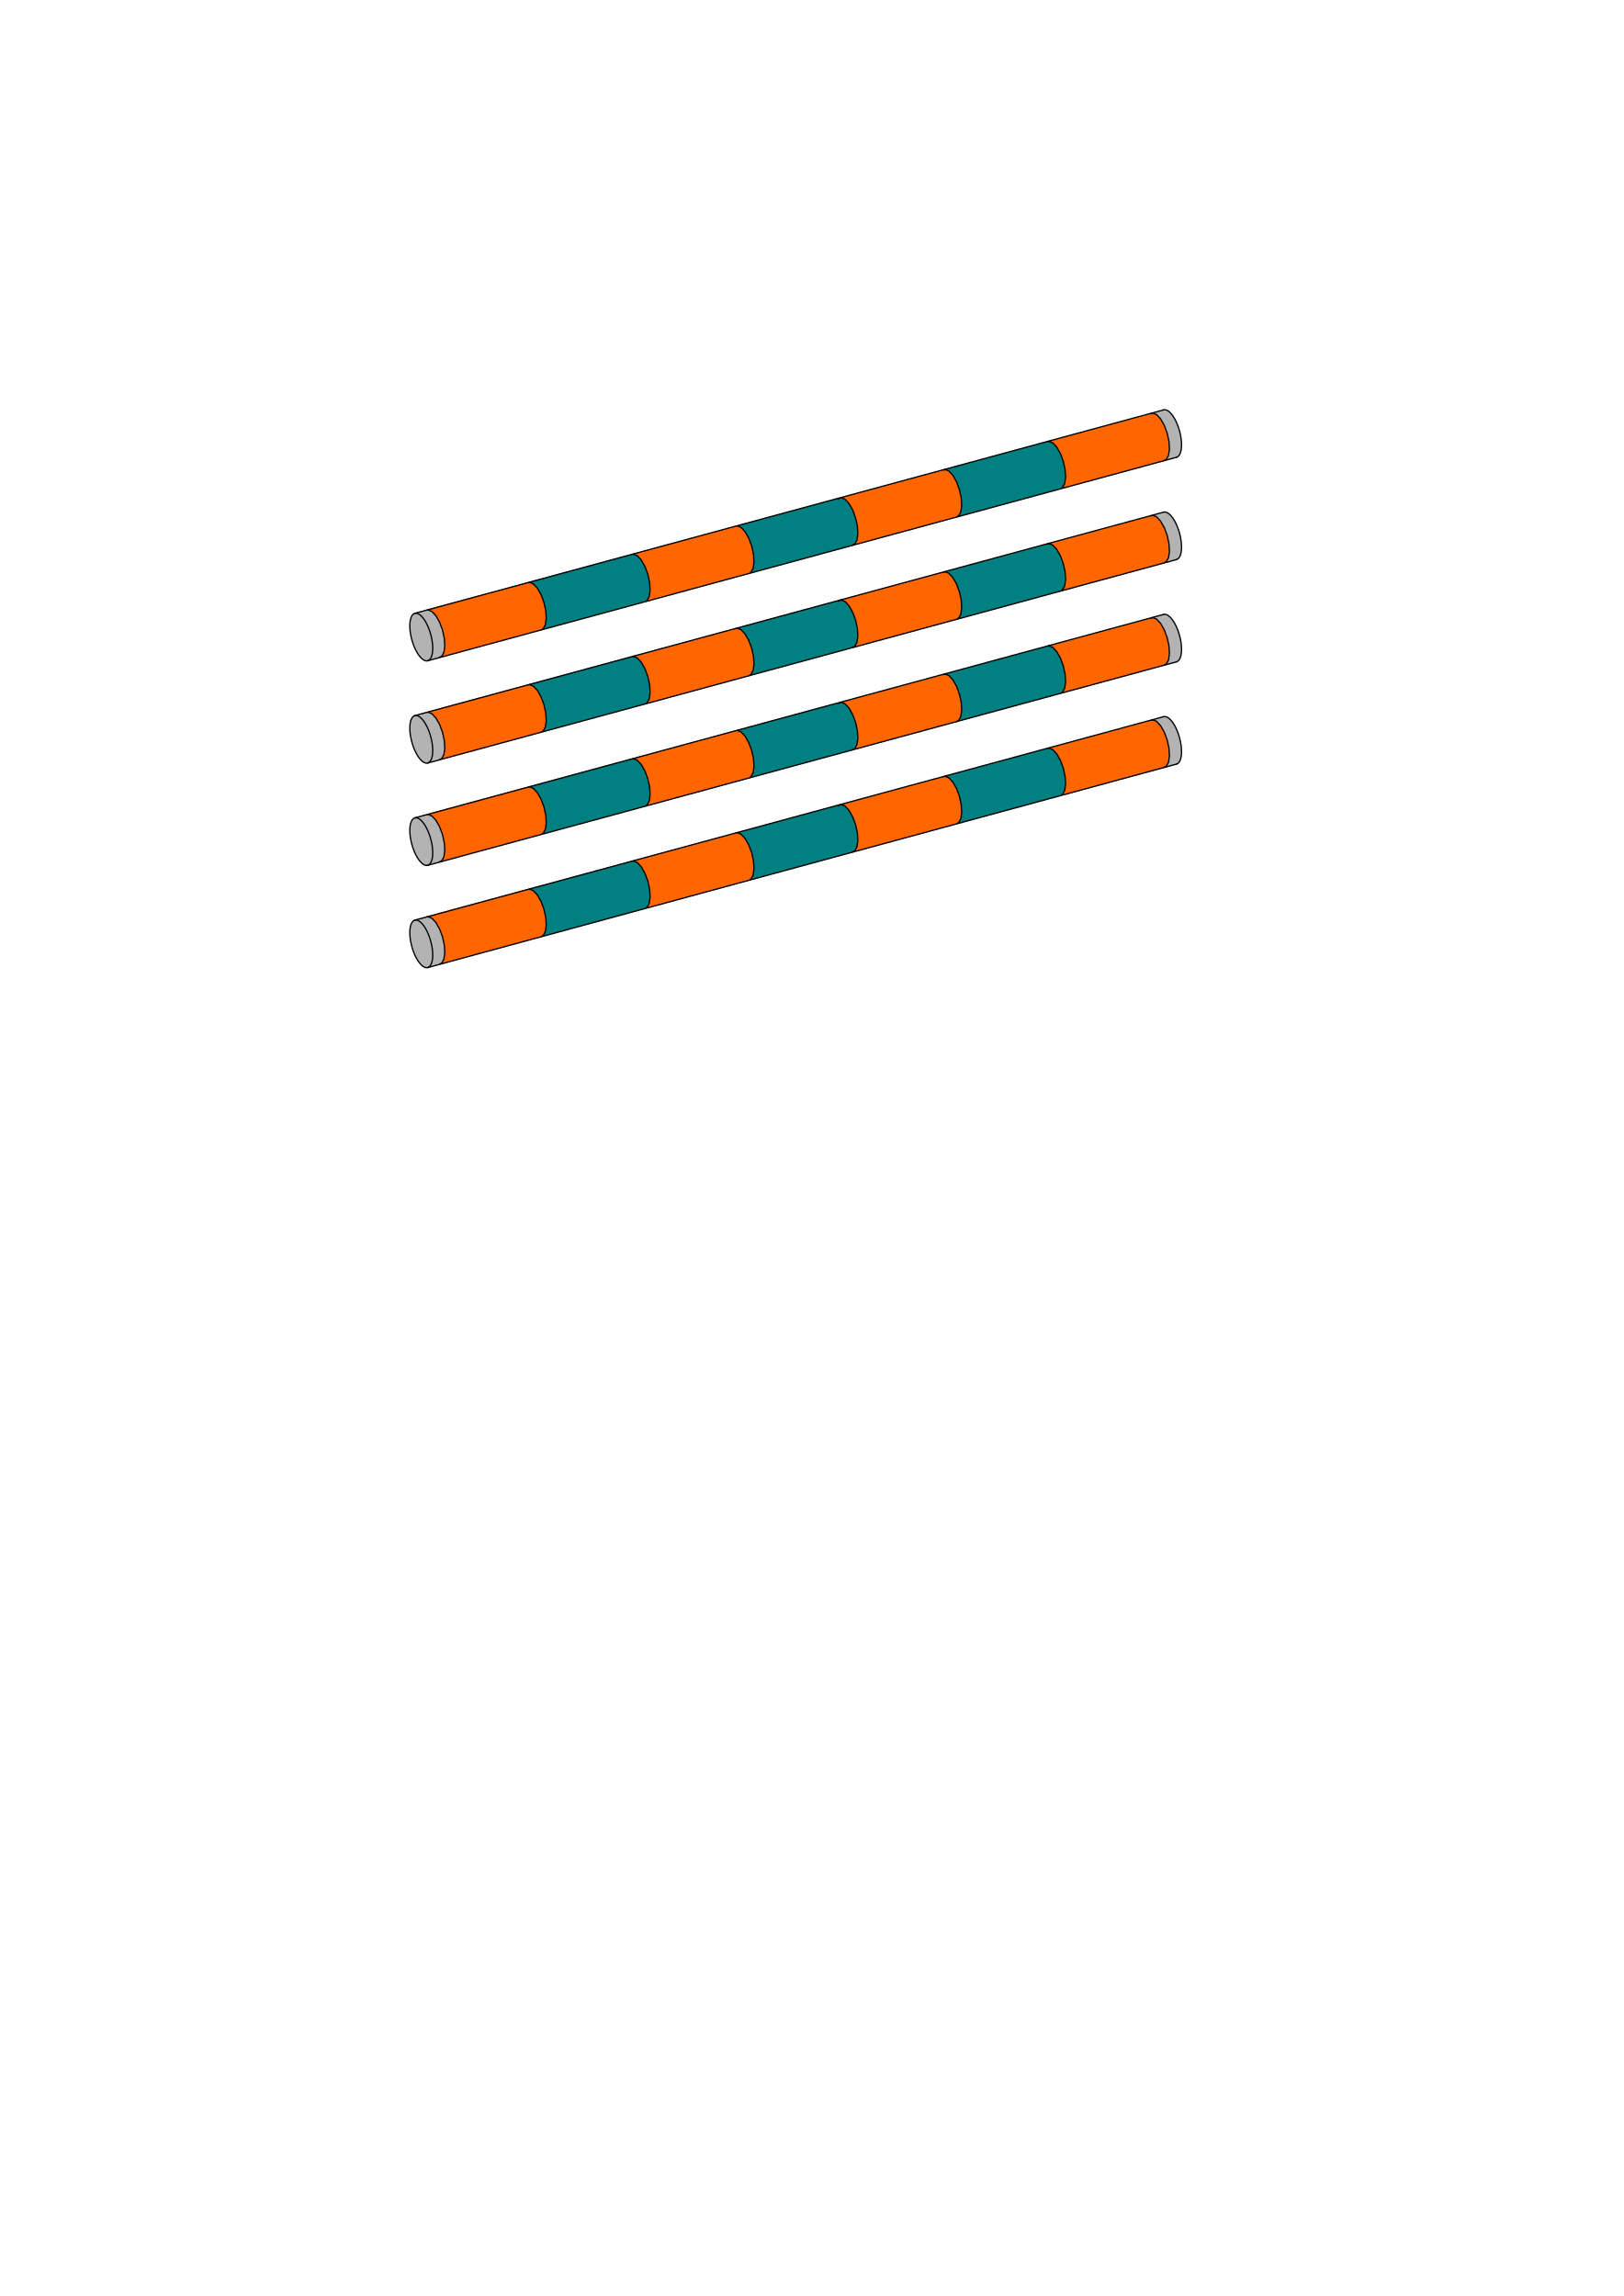
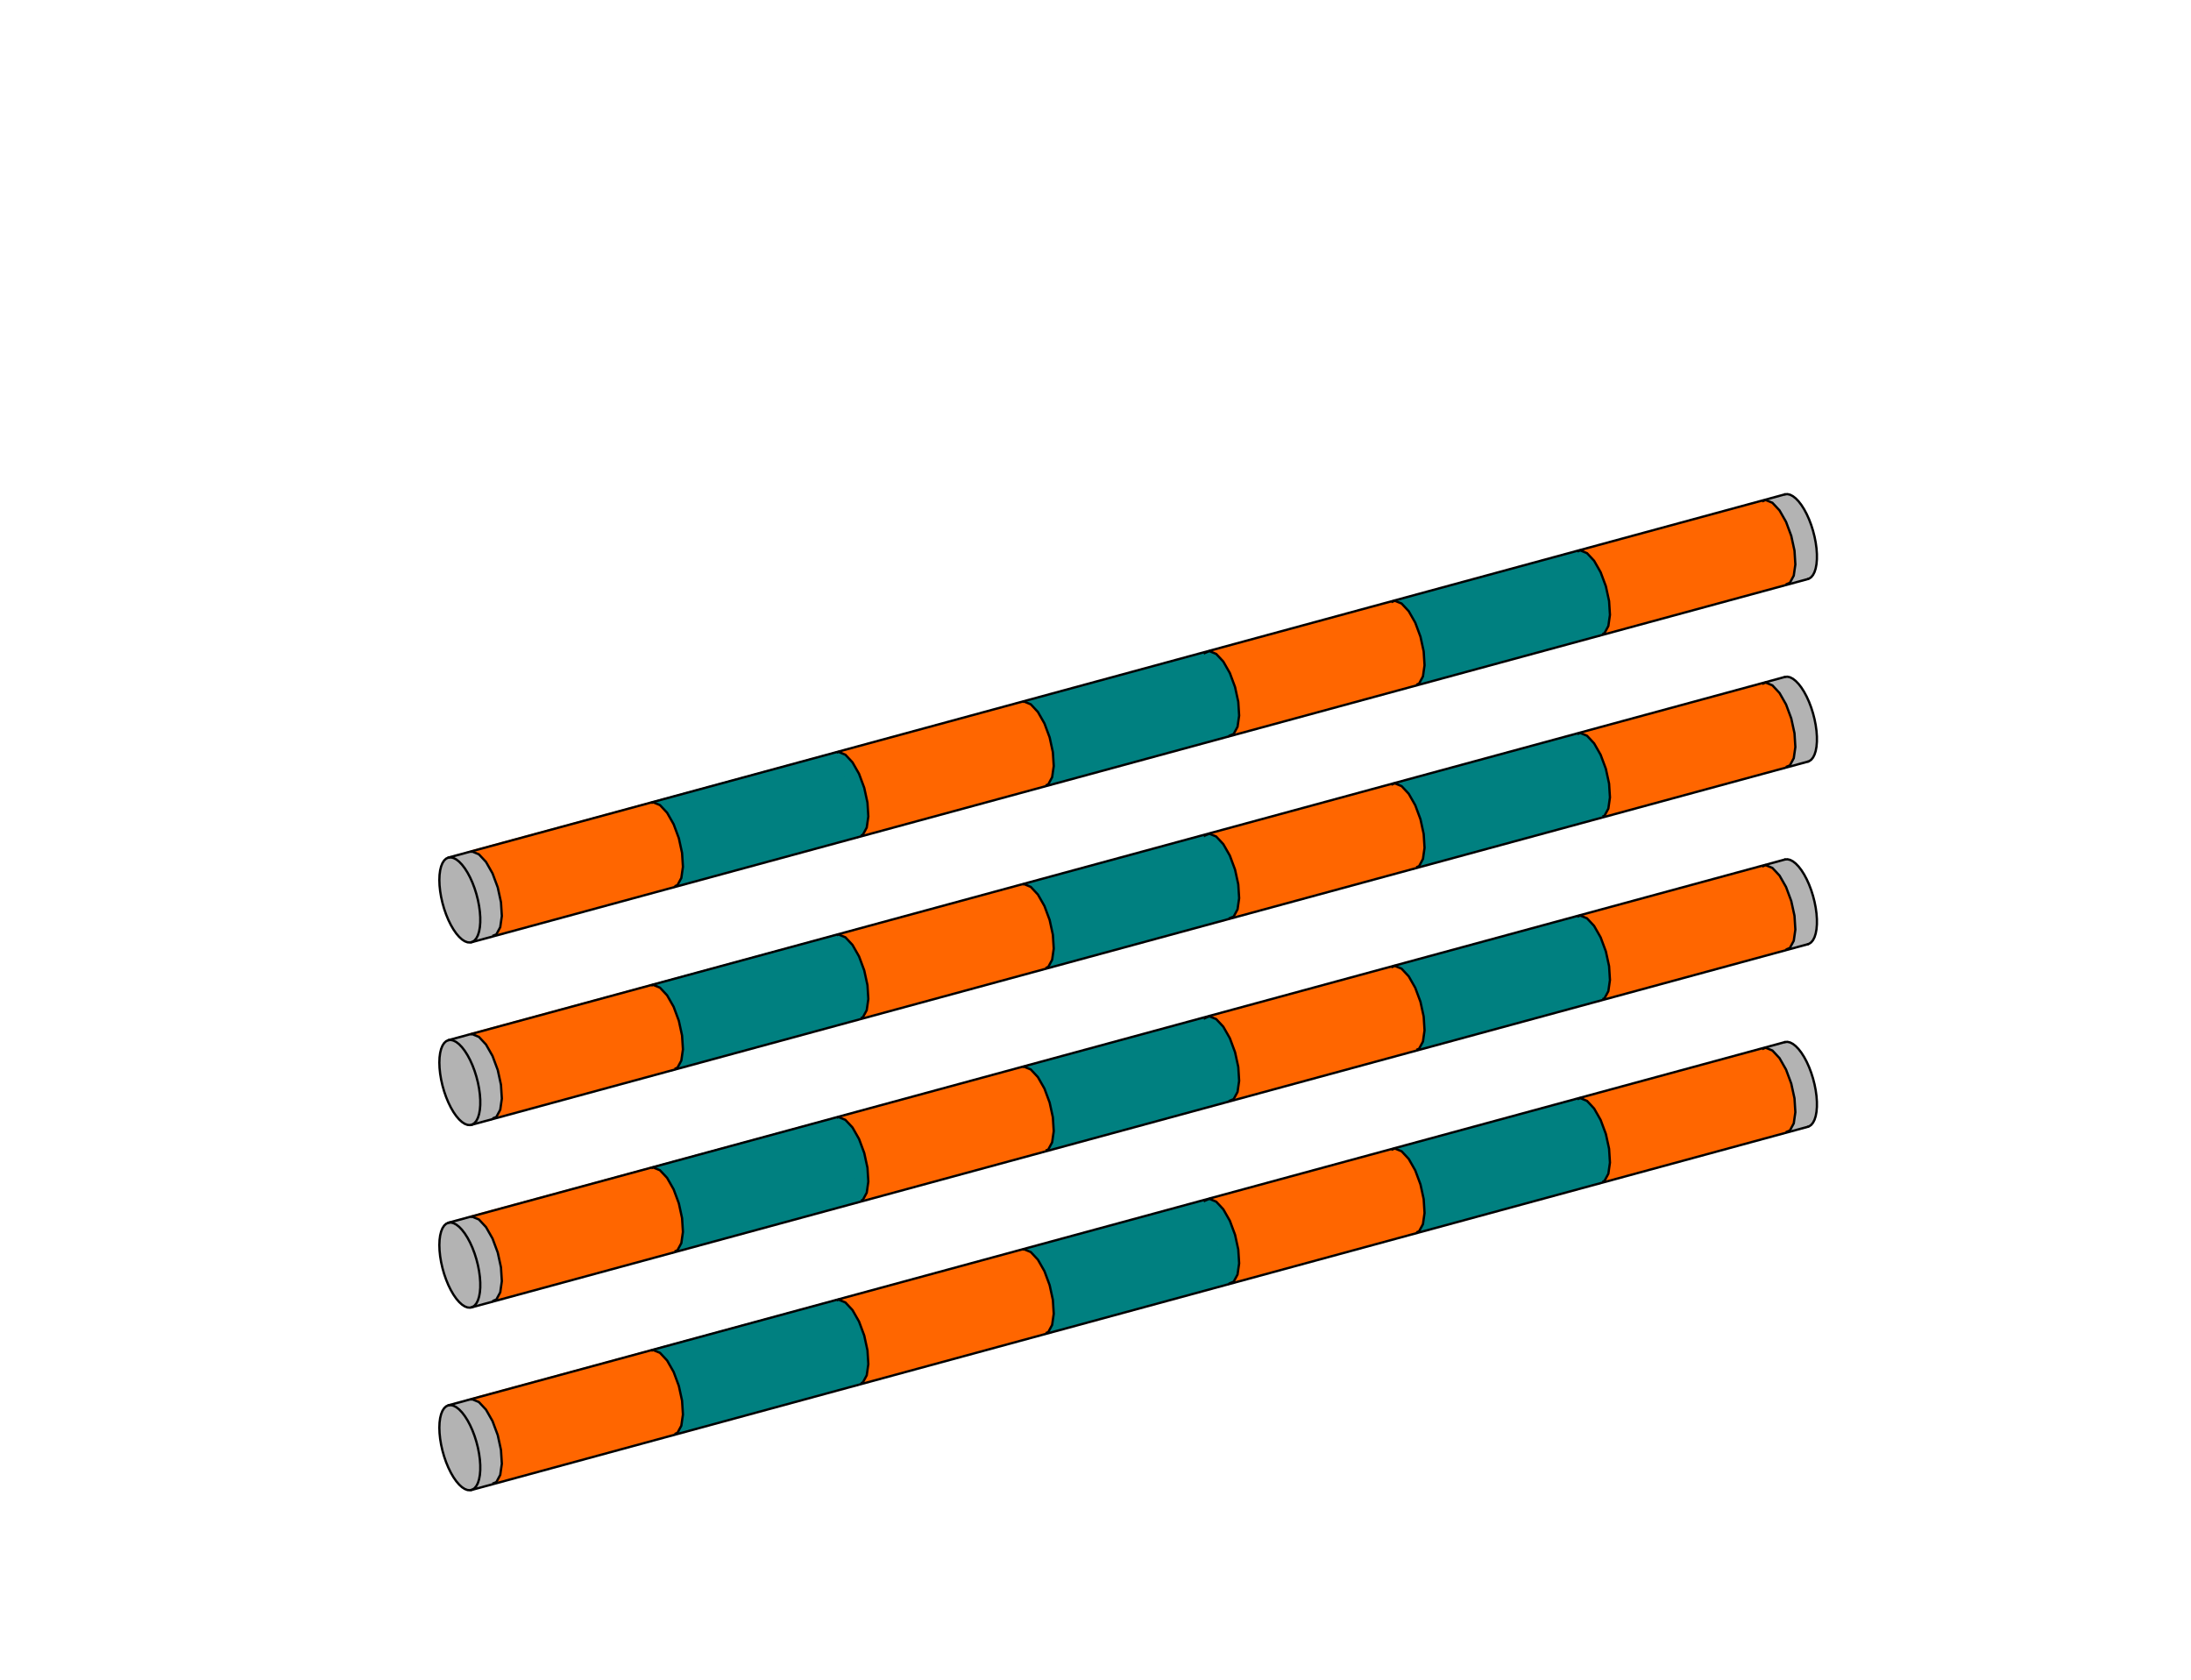
- <svg xmlns="http://www.w3.org/2000/svg" viewBox="0 0 793.701 1122.52" width="793.701" height="1122.52" version="1.1" id="svg34944">
+ <svg xmlns="http://www.w3.org/2000/svg" viewBox="80 270 600 50" width="300" height="230" version="1.1" id="svg34944">
  <defs id="defs34280">
    <marker id="DistanceX" orient="auto" refX="0.0" refY="0.0" style="overflow:visible">
      <path d="M 3,-3 L -3,3 M 0,-5 L  0,5" style="stroke:#000000; stroke-width:0.5" id="path34267" />
    </marker>
    <pattern id="Hatch" patternUnits="userSpaceOnUse" width="8" height="8" x="0" y="0">
      <path d="M8 4 l-4,4" stroke="#000000" stroke-width="0.25" linecap="square" id="path34270" />
      <path d="M6 2 l-4,4" stroke="#000000" stroke-width="0.25" linecap="square" id="path34272" />
      <path d="M4 0 l-4,4" stroke="#000000" stroke-width="0.25" linecap="square" id="path34274" />
    </pattern>
    <symbol id="*Model_Space" />
    <symbol id="*Paper_Space" />
    <symbol id="*Paper_Space0" />
  </defs>
  <g id="g34940">
    <g id="g38072" style="fill:#b3b3b3">
      <path id="path38062" style="fill:#b3b3b3;stroke:#000000;stroke-width:0;stroke-dasharray:none" d="M 562.543 202.213 L 569.105 225.34 L 575.479 223.609 L 569.039 200.455 L 562.543 202.213 z " />
      <path d="m 568.808,200.38 0.015,-0.004 0.678,-0.057 0.725,0.17 0.759,0.393 0.778,0.609 0.782,0.813 0.77,1.002 0.744,1.17 0.703,1.316 0.649,1.437 0.581,1.529 0.503,1.592 0.415,1.623 0.318,1.623 0.216,1.592 0.109,1.529 v 1.437 l -0.109,1.317 -0.216,1.171 -0.318,1.002 -0.415,0.814 -0.503,0.61 -0.581,0.394 -0.301,0.109" style="fill:#b3b3b3;stroke:#000000;stroke-width:0.631;stroke-linecap:round;stroke-dasharray:none" id="path34932" />
    </g>
    <g id="g38072-7" style="fill:#b3b3b3" transform="translate(9.0500832e-5,50.0001)">
      <path id="path38062-1" style="fill:#b3b3b3;stroke:#000000;stroke-width:0;stroke-dasharray:none" d="m 562.543,202.213 6.562,23.127 6.373,-1.73 -6.439,-23.154 z" />
      <path d="m 568.808,200.38 0.015,-0.004 0.678,-0.057 0.725,0.17 0.759,0.393 0.778,0.609 0.782,0.813 0.77,1.002 0.744,1.17 0.703,1.316 0.649,1.437 0.581,1.529 0.503,1.592 0.415,1.623 0.318,1.623 0.216,1.592 0.109,1.529 v 1.437 l -0.109,1.317 -0.216,1.171 -0.318,1.002 -0.415,0.814 -0.503,0.61 -0.581,0.394 -0.301,0.109" style="fill:#b3b3b3;stroke:#000000;stroke-width:0.631;stroke-linecap:round;stroke-dasharray:none" id="path34932-8" />
    </g>
    <g id="g38072-4" style="fill:#b3b3b3" transform="translate(9.0500832e-5,100.0001)">
      <path id="path38062-0" style="fill:#b3b3b3;stroke:#000000;stroke-width:0;stroke-dasharray:none" d="m 562.543,202.213 6.562,23.127 6.373,-1.73 -6.439,-23.154 z" />
      <path d="m 568.808,200.38 0.015,-0.004 0.678,-0.057 0.725,0.17 0.759,0.393 0.778,0.609 0.782,0.813 0.77,1.002 0.744,1.17 0.703,1.316 0.649,1.437 0.581,1.529 0.503,1.592 0.415,1.623 0.318,1.623 0.216,1.592 0.109,1.529 v 1.437 l -0.109,1.317 -0.216,1.171 -0.318,1.002 -0.415,0.814 -0.503,0.61 -0.581,0.394 -0.301,0.109" style="fill:#b3b3b3;stroke:#000000;stroke-width:0.631;stroke-linecap:round;stroke-dasharray:none" id="path34932-1" />
    </g>
    <g id="g38072-9" style="fill:#b3b3b3" transform="translate(9.0500832e-5,150.0001)">
      <path id="path38062-09" style="fill:#b3b3b3;stroke:#000000;stroke-width:0;stroke-dasharray:none" d="m 562.543,202.213 6.562,23.127 6.373,-1.73 -6.439,-23.154 z" />
      <path d="m 568.808,200.38 0.015,-0.004 0.678,-0.057 0.725,0.17 0.759,0.393 0.778,0.609 0.782,0.813 0.77,1.002 0.744,1.17 0.703,1.316 0.649,1.437 0.581,1.529 0.503,1.592 0.415,1.623 0.318,1.623 0.216,1.592 0.109,1.529 v 1.437 l -0.109,1.317 -0.216,1.171 -0.318,1.002 -0.415,0.814 -0.503,0.61 -0.581,0.394 -0.301,0.109" style="fill:#b3b3b3;stroke:#000000;stroke-width:0.631;stroke-linecap:round;stroke-dasharray:none" id="path34932-5" />
    </g>
    <g id="b3-s7">
      <g id="g38088" style="fill:#ff6600">
        <path d="m 571.418,215.802 -0.884,-4.05 -1.424,-3.83 -1.793,-3.147 -1.945,-2.085 -1.862,-0.772 -1.555,0.635 -1.061,1.965 -0.438,3.058 0.237,3.782 0.884,4.05 1.424,3.83 1.793,3.147 1.945,2.085 1.862,0.772 1.555,-0.635 1.061,-1.965 0.438,-3.058 -0.237,-3.782" style="fill:#ff6600;stroke:#000000;stroke-width:0.631;stroke-linecap:round;stroke-dasharray:none" id="path34912" />
        <g id="g38075" style="fill:#ff6600">
          <path id="path38059" style="fill:#ff6600;stroke:#000000;stroke-width:0;stroke-dasharray:none" d="m 562.543,202.213 -50.605,13.691 6.994,23.057 50.174,-13.621 z" />
        </g>
      </g>
      <g id="g38088-0" style="fill:#ff6600" transform="translate(9.0500832e-5,50.0001)">
        <path d="m 571.418,215.802 -0.884,-4.05 -1.424,-3.83 -1.793,-3.147 -1.945,-2.085 -1.862,-0.772 -1.555,0.635 -1.061,1.965 -0.438,3.058 0.237,3.782 0.884,4.05 1.424,3.83 1.793,3.147 1.945,2.085 1.862,0.772 1.555,-0.635 1.061,-1.965 0.438,-3.058 -0.237,-3.782" style="fill:#ff6600;stroke:#000000;stroke-width:0.631;stroke-linecap:round;stroke-dasharray:none" id="path34912-5" />
        <g id="g38075-7" style="fill:#ff6600">
          <path id="path38059-2" style="fill:#ff6600;stroke:#000000;stroke-width:0;stroke-dasharray:none" d="m 562.543,202.213 -50.605,13.691 6.994,23.057 50.174,-13.621 z" />
        </g>
      </g>
      <g id="g38088-5" style="fill:#ff6600" transform="translate(9.0500832e-5,100.0001)">
        <path d="m 571.418,215.802 -0.884,-4.05 -1.424,-3.83 -1.793,-3.147 -1.945,-2.085 -1.862,-0.772 -1.555,0.635 -1.061,1.965 -0.438,3.058 0.237,3.782 0.884,4.05 1.424,3.83 1.793,3.147 1.945,2.085 1.862,0.772 1.555,-0.635 1.061,-1.965 0.438,-3.058 -0.237,-3.782" style="fill:#ff6600;stroke:#000000;stroke-width:0.631;stroke-linecap:round;stroke-dasharray:none" id="path34912-0" />
        <g id="g38075-3" style="fill:#ff6600">
          <path id="path38059-5" style="fill:#ff6600;stroke:#000000;stroke-width:0;stroke-dasharray:none" d="m 562.543,202.213 -50.605,13.691 6.994,23.057 50.174,-13.621 z" />
        </g>
      </g>
      <g id="g38088-7" style="fill:#ff6600" transform="translate(9.0500832e-5,150.0001)">
        <path d="m 571.418,215.802 -0.884,-4.05 -1.424,-3.83 -1.793,-3.147 -1.945,-2.085 -1.862,-0.772 -1.555,0.635 -1.061,1.965 -0.438,3.058 0.237,3.782 0.884,4.05 1.424,3.83 1.793,3.147 1.945,2.085 1.862,0.772 1.555,-0.635 1.061,-1.965 0.438,-3.058 -0.237,-3.782" style="fill:#ff6600;stroke:#000000;stroke-width:0.631;stroke-linecap:round;stroke-dasharray:none" id="path34912-1" />
        <g id="g38075-6" style="fill:#ff6600">
          <path id="path38059-1" style="fill:#ff6600;stroke:#000000;stroke-width:0;stroke-dasharray:none" d="m 562.543,202.213 -50.605,13.691 6.994,23.057 50.174,-13.621 z" />
        </g>
      </g>
    </g>
    <g id="b3-s6">
      <g id="g38092" style="fill:#008080">
        <path d="m 520.646,229.601 -0.884,-4.05 -1.424,-3.83 -1.793,-3.147 -1.945,-2.085 -1.862,-0.772 -1.555,0.635 -1.061,1.965 -0.438,3.058 0.237,3.782 0.884,4.05 1.424,3.83 1.793,3.147 1.945,2.085 1.862,0.772 1.555,-0.635 1.061,-1.965 0.438,-3.058 -0.237,-3.782" style="fill:#008080;stroke:#000000;stroke-linecap:round;stroke-width:0.631;stroke-dasharray:none" id="path34916" />
        <path id="path38056" style="fill:#008080;stroke:#000000;stroke-width:0;stroke-dasharray:none" d="M 518.932 238.961 L 511.938 215.904 L 460.959 229.695 L 467.936 252.805 L 518.932 238.961 z " />
      </g>
      <g id="g38092-6" style="fill:#008080" transform="translate(9.0500832e-5,50.0001)">
        <path d="m 520.646,229.601 -0.884,-4.05 -1.424,-3.83 -1.793,-3.147 -1.945,-2.085 -1.862,-0.772 -1.555,0.635 -1.061,1.965 -0.438,3.058 0.237,3.782 0.884,4.05 1.424,3.83 1.793,3.147 1.945,2.085 1.862,0.772 1.555,-0.635 1.061,-1.965 0.438,-3.058 -0.237,-3.782" style="fill:#008080;stroke:#000000;stroke-width:0.631;stroke-linecap:round;stroke-dasharray:none" id="path34916-6" />
        <path id="path38056-1" style="fill:#008080;stroke:#000000;stroke-width:0;stroke-dasharray:none" d="m 518.932,238.961 -6.994,-23.057 -50.979,13.791 6.977,23.109 z" />
      </g>
      <g id="g38092-5" style="fill:#008080" transform="translate(9.0500832e-5,100.0001)">
        <path d="m 520.646,229.601 -0.884,-4.05 -1.424,-3.83 -1.793,-3.147 -1.945,-2.085 -1.862,-0.772 -1.555,0.635 -1.061,1.965 -0.438,3.058 0.237,3.782 0.884,4.05 1.424,3.83 1.793,3.147 1.945,2.085 1.862,0.772 1.555,-0.635 1.061,-1.965 0.438,-3.058 -0.237,-3.782" style="fill:#008080;stroke:#000000;stroke-width:0.631;stroke-linecap:round;stroke-dasharray:none" id="path34916-3" />
        <path id="path38056-0" style="fill:#008080;stroke:#000000;stroke-width:0;stroke-dasharray:none" d="m 518.932,238.961 -6.994,-23.057 -50.979,13.791 6.977,23.109 z" />
      </g>
      <g id="g38092-4" style="fill:#008080" transform="translate(9.0500832e-5,150.0001)">
        <path d="m 520.646,229.601 -0.884,-4.05 -1.424,-3.83 -1.793,-3.147 -1.945,-2.085 -1.862,-0.772 -1.555,0.635 -1.061,1.965 -0.438,3.058 0.237,3.782 0.884,4.05 1.424,3.83 1.793,3.147 1.945,2.085 1.862,0.772 1.555,-0.635 1.061,-1.965 0.438,-3.058 -0.237,-3.782" style="fill:#008080;stroke:#000000;stroke-width:0.631;stroke-linecap:round;stroke-dasharray:none" id="path34916-2" />
        <path id="path38056-01" style="fill:#008080;stroke:#000000;stroke-width:0;stroke-dasharray:none" d="m 518.932,238.961 -6.994,-23.057 -50.979,13.791 6.977,23.109 z" />
      </g>
    </g>
    <g id="b3-s5">
      <g id="g38096" style="fill:#ff6600">
        <path d="m 469.873,243.4 -0.884,-4.05 -1.424,-3.83 -1.793,-3.147 -1.945,-2.085 -1.862,-0.772 -1.555,0.635 -1.061,1.965 -0.438,3.058 0.237,3.782 0.884,4.05 1.424,3.83 1.793,3.147 1.945,2.085 1.862,0.772 1.555,-0.635 1.061,-1.965 0.438,-3.058 -0.237,-3.782" style="fill:#ff6600;stroke:#000000;stroke-linecap:round;stroke-width:0.631;stroke-dasharray:none" id="path34918" />
        <path id="path38053" style="fill:#ff6600;stroke:#000000;stroke-width:0;stroke-dasharray:none" d="M 467.936 252.805 L 460.959 229.695 L 409.535 243.607 L 416.539 266.758 L 467.936 252.805 z " />
      </g>
      <g id="g38096-3" style="fill:#ff6600" transform="translate(9.0500832e-5,50.0001)">
        <path d="m 469.873,243.4 -0.884,-4.05 -1.424,-3.83 -1.793,-3.147 -1.945,-2.085 -1.862,-0.772 -1.555,0.635 -1.061,1.965 -0.438,3.058 0.237,3.782 0.884,4.05 1.424,3.83 1.793,3.147 1.945,2.085 1.862,0.772 1.555,-0.635 1.061,-1.965 0.438,-3.058 -0.237,-3.782" style="fill:#ff6600;stroke:#000000;stroke-width:0.631;stroke-linecap:round;stroke-dasharray:none" id="path34918-2" />
        <path id="path38053-1" style="fill:#ff6600;stroke:#000000;stroke-width:0;stroke-dasharray:none" d="m 467.936,252.805 -6.977,-23.109 -51.424,13.912 7.004,23.15 z" />
      </g>
      <g id="g38096-8" style="fill:#ff6600" transform="translate(9.0500832e-5,100.0001)">
        <path d="m 469.873,243.4 -0.884,-4.05 -1.424,-3.83 -1.793,-3.147 -1.945,-2.085 -1.862,-0.772 -1.555,0.635 -1.061,1.965 -0.438,3.058 0.237,3.782 0.884,4.05 1.424,3.83 1.793,3.147 1.945,2.085 1.862,0.772 1.555,-0.635 1.061,-1.965 0.438,-3.058 -0.237,-3.782" style="fill:#ff6600;stroke:#000000;stroke-width:0.631;stroke-linecap:round;stroke-dasharray:none" id="path34918-7" />
        <path id="path38053-2" style="fill:#ff6600;stroke:#000000;stroke-width:0;stroke-dasharray:none" d="m 467.936,252.805 -6.977,-23.109 -51.424,13.912 7.004,23.15 z" />
      </g>
      <g id="g38096-6" style="fill:#ff6600" transform="translate(9.0500832e-5,150.0001)">
        <path d="m 469.873,243.4 -0.884,-4.05 -1.424,-3.83 -1.793,-3.147 -1.945,-2.085 -1.862,-0.772 -1.555,0.635 -1.061,1.965 -0.438,3.058 0.237,3.782 0.884,4.05 1.424,3.83 1.793,3.147 1.945,2.085 1.862,0.772 1.555,-0.635 1.061,-1.965 0.438,-3.058 -0.237,-3.782" style="fill:#ff6600;stroke:#000000;stroke-width:0.631;stroke-linecap:round;stroke-dasharray:none" id="path34918-4" />
        <path id="path38053-3" style="fill:#ff6600;stroke:#000000;stroke-width:0;stroke-dasharray:none" d="m 467.936,252.805 -6.977,-23.109 -51.424,13.912 7.004,23.15 z" />
      </g>
    </g>
    <g id="b3-s4">
      <g id="g38104" style="fill:#008080">
        <path d="m 419.1,257.199 -0.884,-4.05 -1.424,-3.83 -1.793,-3.147 -1.945,-2.085 -1.862,-0.772 -1.555,0.635 -1.061,1.965 -0.438,3.058 0.237,3.782 0.884,4.05 1.424,3.83 1.793,3.147 1.945,2.085 1.862,0.772 1.555,-0.635 1.061,-1.965 0.438,-3.058 -0.237,-3.782" style="fill:#008080;stroke:#000000;stroke-linecap:round;stroke-width:0.631;stroke-dasharray:none" id="path34920" />
        <path id="path38050" style="fill:#008080;stroke:#000000;stroke-width:0;stroke-dasharray:none" d="M 416.539 266.758 L 409.535 243.607 L 360.031 257 L 366.414 280.365 L 416.539 266.758 z " />
      </g>
      <g id="g38104-0" style="fill:#008080" transform="translate(9.0500832e-5,50.0001)">
        <path d="m 419.1,257.199 -0.884,-4.05 -1.424,-3.83 -1.793,-3.147 -1.945,-2.085 -1.862,-0.772 -1.555,0.635 -1.061,1.965 -0.438,3.058 0.237,3.782 0.884,4.05 1.424,3.83 1.793,3.147 1.945,2.085 1.862,0.772 1.555,-0.635 1.061,-1.965 0.438,-3.058 -0.237,-3.782" style="fill:#008080;stroke:#000000;stroke-width:0.631;stroke-linecap:round;stroke-dasharray:none" id="path34920-5" />
        <path id="path38050-2" style="fill:#008080;stroke:#000000;stroke-width:0;stroke-dasharray:none" d="M 416.539,266.758 409.535,243.607 360.031,257 l 6.383,23.365 z" />
      </g>
      <g id="g38104-4" style="fill:#008080" transform="translate(9.0500832e-5,100.0001)">
        <path d="m 419.1,257.199 -0.884,-4.05 -1.424,-3.83 -1.793,-3.147 -1.945,-2.085 -1.862,-0.772 -1.555,0.635 -1.061,1.965 -0.438,3.058 0.237,3.782 0.884,4.05 1.424,3.83 1.793,3.147 1.945,2.085 1.862,0.772 1.555,-0.635 1.061,-1.965 0.438,-3.058 -0.237,-3.782" style="fill:#008080;stroke:#000000;stroke-width:0.631;stroke-linecap:round;stroke-dasharray:none" id="path34920-0" />
        <path id="path38050-1" style="fill:#008080;stroke:#000000;stroke-width:0;stroke-dasharray:none" d="M 416.539,266.758 409.535,243.607 360.031,257 l 6.383,23.365 z" />
      </g>
      <g id="g38104-6" style="fill:#008080" transform="translate(9.0500832e-5,150.0001)">
        <path d="m 419.1,257.199 -0.884,-4.05 -1.424,-3.83 -1.793,-3.147 -1.945,-2.085 -1.862,-0.772 -1.555,0.635 -1.061,1.965 -0.438,3.058 0.237,3.782 0.884,4.05 1.424,3.83 1.793,3.147 1.945,2.085 1.862,0.772 1.555,-0.635 1.061,-1.965 0.438,-3.058 -0.237,-3.782" style="fill:#008080;stroke:#000000;stroke-width:0.631;stroke-linecap:round;stroke-dasharray:none" id="path34920-7" />
        <path id="path38050-9" style="fill:#008080;stroke:#000000;stroke-width:0;stroke-dasharray:none" d="M 416.539,266.758 409.535,243.607 360.031,257 l 6.383,23.365 z" />
      </g>
    </g>
    <g id="b3-s3">
      <g id="g38108" style="fill:#ff6600">
        <path d="m 368.327,270.998 -0.884,-4.05 -1.424,-3.83 -1.793,-3.147 -1.945,-2.085 -1.862,-0.772 -1.555,0.635 -1.061,1.965 -0.438,3.058 0.237,3.782 0.884,4.05 1.424,3.83 1.793,3.147 1.945,2.085 1.862,0.772 1.555,-0.635 1.061,-1.965 0.438,-3.058 -0.237,-3.782" style="fill:#ff6600;stroke:#000000;stroke-linecap:round;stroke-width:0.631;stroke-dasharray:none" id="path34922" />
        <path id="path38047" style="fill:#ff6600;stroke:#000000;stroke-width:0;stroke-dasharray:none" d="M 366.414 280.365 L 360.031 257 L 309.076 270.785 L 315.836 294.096 L 366.414 280.365 z " />
      </g>
      <g id="g38108-3" style="fill:#ff6600" transform="translate(9.0500832e-5,50.0001)">
        <path d="m 368.327,270.998 -0.884,-4.05 -1.424,-3.83 -1.793,-3.147 -1.945,-2.085 -1.862,-0.772 -1.555,0.635 -1.061,1.965 -0.438,3.058 0.237,3.782 0.884,4.05 1.424,3.83 1.793,3.147 1.945,2.085 1.862,0.772 1.555,-0.635 1.061,-1.965 0.438,-3.058 -0.237,-3.782" style="fill:#ff6600;stroke:#000000;stroke-width:0.631;stroke-linecap:round;stroke-dasharray:none" id="path34922-6" />
        <path id="path38047-2" style="fill:#ff6600;stroke:#000000;stroke-width:0;stroke-dasharray:none" d="M 366.414,280.365 360.031,257 l -50.955,13.785 6.76,23.311 z" />
      </g>
      <g id="g38108-9" style="fill:#ff6600" transform="translate(9.0500832e-5,100.0001)">
        <path d="m 368.327,270.998 -0.884,-4.05 -1.424,-3.83 -1.793,-3.147 -1.945,-2.085 -1.862,-0.772 -1.555,0.635 -1.061,1.965 -0.438,3.058 0.237,3.782 0.884,4.05 1.424,3.83 1.793,3.147 1.945,2.085 1.862,0.772 1.555,-0.635 1.061,-1.965 0.438,-3.058 -0.237,-3.782" style="fill:#ff6600;stroke:#000000;stroke-width:0.631;stroke-linecap:round;stroke-dasharray:none" id="path34922-5" />
        <path id="path38047-4" style="fill:#ff6600;stroke:#000000;stroke-width:0;stroke-dasharray:none" d="M 366.414,280.365 360.031,257 l -50.955,13.785 6.76,23.311 z" />
      </g>
      <g id="g38108-8" style="fill:#ff6600" transform="translate(9.0500832e-5,150.0001)">
        <path d="m 368.327,270.998 -0.884,-4.05 -1.424,-3.83 -1.793,-3.147 -1.945,-2.085 -1.862,-0.772 -1.555,0.635 -1.061,1.965 -0.438,3.058 0.237,3.782 0.884,4.05 1.424,3.83 1.793,3.147 1.945,2.085 1.862,0.772 1.555,-0.635 1.061,-1.965 0.438,-3.058 -0.237,-3.782" style="fill:#ff6600;stroke:#000000;stroke-width:0.631;stroke-linecap:round;stroke-dasharray:none" id="path34922-9" />
        <path id="path38047-7" style="fill:#ff6600;stroke:#000000;stroke-width:0;stroke-dasharray:none" d="M 366.414,280.365 360.031,257 l -50.955,13.785 6.76,23.311 z" />
      </g>
    </g>
    <g id="b3-s2">
      <g id="g38112" style="fill:#008080">
        <path d="m 317.554,284.797 -0.884,-4.05 -1.424,-3.83 -1.793,-3.147 -1.945,-2.085 -1.862,-0.772 -1.555,0.635 -1.061,1.965 -0.438,3.058 0.237,3.782 0.884,4.05 1.424,3.83 1.793,3.147 1.945,2.085 1.862,0.772 1.555,-0.635 1.061,-1.965 0.438,-3.058 -0.237,-3.782" style="fill:#008080;stroke:#000000;stroke-linecap:round;stroke-width:0.631;stroke-dasharray:none" id="path34924" />
        <path id="path38044" style="fill:#008080;stroke:#000000;stroke-width:0;stroke-dasharray:none" d="M 315.836 294.096 L 309.076 270.785 L 258.289 284.525 L 264.795 307.951 L 315.836 294.096 z " />
      </g>
      <g id="g38112-6" style="fill:#008080" transform="translate(9.0500832e-5,50.0001)">
        <path d="m 317.554,284.797 -0.884,-4.05 -1.424,-3.83 -1.793,-3.147 -1.945,-2.085 -1.862,-0.772 -1.555,0.635 -1.061,1.965 -0.438,3.058 0.237,3.782 0.884,4.05 1.424,3.83 1.793,3.147 1.945,2.085 1.862,0.772 1.555,-0.635 1.061,-1.965 0.438,-3.058 -0.237,-3.782" style="fill:#008080;stroke:#000000;stroke-width:0.631;stroke-linecap:round;stroke-dasharray:none" id="path34924-0" />
        <path id="path38044-0" style="fill:#008080;stroke:#000000;stroke-width:0;stroke-dasharray:none" d="m 315.836,294.096 -6.76,-23.311 -50.787,13.74 6.506,23.426 z" />
      </g>
      <g id="g38112-8" style="fill:#008080" transform="translate(9.0500832e-5,100.0001)">
        <path d="m 317.554,284.797 -0.884,-4.05 -1.424,-3.83 -1.793,-3.147 -1.945,-2.085 -1.862,-0.772 -1.555,0.635 -1.061,1.965 -0.438,3.058 0.237,3.782 0.884,4.05 1.424,3.83 1.793,3.147 1.945,2.085 1.862,0.772 1.555,-0.635 1.061,-1.965 0.438,-3.058 -0.237,-3.782" style="fill:#008080;stroke:#000000;stroke-width:0.631;stroke-linecap:round;stroke-dasharray:none" id="path34924-3" />
        <path id="path38044-8" style="fill:#008080;stroke:#000000;stroke-width:0;stroke-dasharray:none" d="m 315.836,294.096 -6.76,-23.311 -50.787,13.74 6.506,23.426 z" />
      </g>
      <g id="g38112-9" style="fill:#008080" transform="translate(9.0500832e-5,150.0001)">
        <path d="m 317.554,284.797 -0.884,-4.05 -1.424,-3.83 -1.793,-3.147 -1.945,-2.085 -1.862,-0.772 -1.555,0.635 -1.061,1.965 -0.438,3.058 0.237,3.782 0.884,4.05 1.424,3.83 1.793,3.147 1.945,2.085 1.862,0.772 1.555,-0.635 1.061,-1.965 0.438,-3.058 -0.237,-3.782" style="fill:#008080;stroke:#000000;stroke-width:0.631;stroke-linecap:round;stroke-dasharray:none" id="path34924-2" />
        <path id="path38044-5" style="fill:#008080;stroke:#000000;stroke-width:0;stroke-dasharray:none" d="m 315.836,294.096 -6.76,-23.311 -50.787,13.74 6.506,23.426 z" />
      </g>
    </g>
    <g id="b3-s1">
      <g id="g38116" style="fill:#ff6600">
        <path d="m 266.782,298.596 -0.884,-4.05 -1.424,-3.83 -1.793,-3.147 -1.945,-2.085 -1.862,-0.772 -1.555,0.635 -1.061,1.965 -0.438,3.058 0.237,3.782 0.884,4.05 1.424,3.83 1.793,3.147 1.945,2.085 1.862,0.772 1.555,-0.635 1.061,-1.965 0.438,-3.058 -0.237,-3.782" style="fill:#ff6600;stroke:#000000;stroke-linecap:round;stroke-width:0.631;stroke-dasharray:none" id="path34926" />
        <path id="path38041" style="fill:#ff6600;stroke:#000000;stroke-width:0;stroke-dasharray:none" d="M 264.795 307.951 L 258.289 284.525 L 208.818 297.908 L 214.889 321.5 L 264.795 307.951 z " />
      </g>
      <g id="g38116-5" style="fill:#ff6600" transform="translate(9.0500832e-5,50.0001)">
        <path d="m 266.782,298.596 -0.884,-4.05 -1.424,-3.83 -1.793,-3.147 -1.945,-2.085 -1.862,-0.772 -1.555,0.635 -1.061,1.965 -0.438,3.058 0.237,3.782 0.884,4.05 1.424,3.83 1.793,3.147 1.945,2.085 1.862,0.772 1.555,-0.635 1.061,-1.965 0.438,-3.058 -0.237,-3.782" style="fill:#ff6600;stroke:#000000;stroke-width:0.631;stroke-linecap:round;stroke-dasharray:none" id="path34926-5" />
        <path id="path38041-0" style="fill:#ff6600;stroke:#000000;stroke-width:0;stroke-dasharray:none" d="m 264.795,307.951 -6.506,-23.426 -49.471,13.383 6.07,23.592 z" />
      </g>
      <g id="g38116-8" style="fill:#ff6600" transform="translate(9.0500832e-5,100.0001)">
        <path d="m 266.782,298.596 -0.884,-4.05 -1.424,-3.83 -1.793,-3.147 -1.945,-2.085 -1.862,-0.772 -1.555,0.635 -1.061,1.965 -0.438,3.058 0.237,3.782 0.884,4.05 1.424,3.83 1.793,3.147 1.945,2.085 1.862,0.772 1.555,-0.635 1.061,-1.965 0.438,-3.058 -0.237,-3.782" style="fill:#ff6600;stroke:#000000;stroke-width:0.631;stroke-linecap:round;stroke-dasharray:none" id="path34926-9" />
        <path id="path38041-4" style="fill:#ff6600;stroke:#000000;stroke-width:0;stroke-dasharray:none" d="m 264.795,307.951 -6.506,-23.426 -49.471,13.383 6.07,23.592 z" />
      </g>
      <g id="g38116-6" style="fill:#ff6600" transform="translate(9.0500832e-5,150.0001)">
        <path d="m 266.782,298.596 -0.884,-4.05 -1.424,-3.83 -1.793,-3.147 -1.945,-2.085 -1.862,-0.772 -1.555,0.635 -1.061,1.965 -0.438,3.058 0.237,3.782 0.884,4.05 1.424,3.83 1.793,3.147 1.945,2.085 1.862,0.772 1.555,-0.635 1.061,-1.965 0.438,-3.058 -0.237,-3.782" style="fill:#ff6600;stroke:#000000;stroke-width:0.631;stroke-linecap:round;stroke-dasharray:none" id="path34926-3" />
        <path id="path38041-3" style="fill:#ff6600;stroke:#000000;stroke-width:0;stroke-dasharray:none" d="m 264.795,307.951 -6.506,-23.426 -49.471,13.383 6.07,23.592 z" />
      </g>
    </g>
    <g id="g38068-91" style="fill:#b3b3b3" transform="translate(9.0500832e-5,150.0001)">
      <path d="m 217.19,312.074 -0.884,-4.05 -1.424,-3.83 -1.793,-3.147 -1.945,-2.085 -1.862,-0.772 -1.555,0.635 -1.061,1.965 -0.438,3.058 0.237,3.782 0.884,4.05 1.424,3.83 1.793,3.147 1.945,2.085 1.862,0.772 1.555,-0.635 1.061,-1.965 0.438,-3.058 -0.237,-3.782" style="fill:#b3b3b3;stroke:#000000;stroke-width:0.631;stroke-linecap:round;stroke-dasharray:none" id="path34914-6" />
      <path id="path35071-7" style="fill:#b3b3b3;stroke:#000000;stroke-width:0;stroke-dasharray:none" d="m 214.889,321.5 -6.07,-23.592 -5.756,1.557 6.176,23.568 z" />
      <path d="m 200.315,305.982 0.055,-1.38 0.163,-1.247 0.268,-1.089 0.367,-0.91 0.46,-0.714 0.543,-0.503 0.616,-0.283 0.678,-0.057 0.725,0.17 0.759,0.393 0.778,0.609 0.782,0.813 0.77,1.002 0.744,1.17 0.703,1.316 0.649,1.437 0.581,1.529 0.503,1.592 0.415,1.623 0.318,1.623 0.216,1.592 0.109,1.529 v 1.437 l -0.109,1.317 -0.216,1.171 -0.318,1.002 -0.415,0.814 -0.503,0.61 -0.581,0.394 -0.649,0.17 -0.703,-0.056 -0.744,-0.282 -0.77,-0.502 -0.782,-0.713 -0.778,-0.91 -0.759,-1.089 -0.725,-1.246 -0.678,-1.38 -0.616,-1.486 -0.543,-1.564 -0.46,-1.611 -0.367,-1.627 -0.268,-1.611 -0.163,-1.564 -0.055,-1.487" style="fill:#b3b3b3;stroke:#000000;stroke-width:0.631;stroke-linecap:round;stroke-dasharray:none" id="path34934-97" />
    </g>
    <g id="g38068" style="fill:#b3b3b3">
      <path d="m 217.19,312.074 -0.884,-4.05 -1.424,-3.83 -1.793,-3.147 -1.945,-2.085 -1.862,-0.772 -1.555,0.635 -1.061,1.965 -0.438,3.058 0.237,3.782 0.884,4.05 1.424,3.83 1.793,3.147 1.945,2.085 1.862,0.772 1.555,-0.635 1.061,-1.965 0.438,-3.058 -0.237,-3.782" style="fill:#b3b3b3;stroke:#000000;stroke-linecap:round;stroke-width:0.631;stroke-dasharray:none" id="path34914" />
      <path id="path35071" style="fill:#b3b3b3;stroke:#000000;stroke-width:0;stroke-dasharray:none" d="M 214.889 321.5 L 208.818 297.908 L 203.062 299.465 L 209.238 323.033 L 214.889 321.5 z " />
      <path d="m 200.315,305.982 0.055,-1.38 0.163,-1.247 0.268,-1.089 0.367,-0.91 0.46,-0.714 0.543,-0.503 0.616,-0.283 0.678,-0.057 0.725,0.17 0.759,0.393 0.778,0.609 0.782,0.813 0.77,1.002 0.744,1.17 0.703,1.316 0.649,1.437 0.581,1.529 0.503,1.592 0.415,1.623 0.318,1.623 0.216,1.592 0.109,1.529 v 1.437 l -0.109,1.317 -0.216,1.171 -0.318,1.002 -0.415,0.814 -0.503,0.61 -0.581,0.394 -0.649,0.17 -0.703,-0.056 -0.744,-0.282 -0.77,-0.502 -0.782,-0.713 -0.778,-0.91 -0.759,-1.089 -0.725,-1.246 -0.678,-1.38 -0.616,-1.486 -0.543,-1.564 -0.46,-1.611 -0.367,-1.627 -0.268,-1.611 -0.163,-1.564 -0.055,-1.487" style="fill:#b3b3b3;stroke:#000000;stroke-width:0.631;stroke-linecap:round;stroke-dasharray:none" id="path34934" />
    </g>
    <g id="g38068-9" style="fill:#b3b3b3" transform="translate(9.0500832e-5,50.0001)">
      <path d="m 217.19,312.074 -0.884,-4.05 -1.424,-3.83 -1.793,-3.147 -1.945,-2.085 -1.862,-0.772 -1.555,0.635 -1.061,1.965 -0.438,3.058 0.237,3.782 0.884,4.05 1.424,3.83 1.793,3.147 1.945,2.085 1.862,0.772 1.555,-0.635 1.061,-1.965 0.438,-3.058 -0.237,-3.782" style="fill:#b3b3b3;stroke:#000000;stroke-width:0.631;stroke-linecap:round;stroke-dasharray:none" id="path34914-4" />
      <path id="path35071-8" style="fill:#b3b3b3;stroke:#000000;stroke-width:0;stroke-dasharray:none" d="m 214.889,321.5 -6.07,-23.592 -5.756,1.557 6.176,23.568 z" />
      <path d="m 200.315,305.982 0.055,-1.38 0.163,-1.247 0.268,-1.089 0.367,-0.91 0.46,-0.714 0.543,-0.503 0.616,-0.283 0.678,-0.057 0.725,0.17 0.759,0.393 0.778,0.609 0.782,0.813 0.77,1.002 0.744,1.17 0.703,1.316 0.649,1.437 0.581,1.529 0.503,1.592 0.415,1.623 0.318,1.623 0.216,1.592 0.109,1.529 v 1.437 l -0.109,1.317 -0.216,1.171 -0.318,1.002 -0.415,0.814 -0.503,0.61 -0.581,0.394 -0.649,0.17 -0.703,-0.056 -0.744,-0.282 -0.77,-0.502 -0.782,-0.713 -0.778,-0.91 -0.759,-1.089 -0.725,-1.246 -0.678,-1.38 -0.616,-1.486 -0.543,-1.564 -0.46,-1.611 -0.367,-1.627 -0.268,-1.611 -0.163,-1.564 -0.055,-1.487" style="fill:#b3b3b3;stroke:#000000;stroke-width:0.631;stroke-linecap:round;stroke-dasharray:none" id="path34934-9" />
    </g>
    <g id="g38068-5" style="fill:#b3b3b3" transform="translate(9.0500832e-5,100.0001)">
      <path d="m 217.19,312.074 -0.884,-4.05 -1.424,-3.83 -1.793,-3.147 -1.945,-2.085 -1.862,-0.772 -1.555,0.635 -1.061,1.965 -0.438,3.058 0.237,3.782 0.884,4.05 1.424,3.83 1.793,3.147 1.945,2.085 1.862,0.772 1.555,-0.635 1.061,-1.965 0.438,-3.058 -0.237,-3.782" style="fill:#b3b3b3;stroke:#000000;stroke-width:0.631;stroke-linecap:round;stroke-dasharray:none" id="path34914-3" />
      <path id="path35071-1" style="fill:#b3b3b3;stroke:#000000;stroke-width:0;stroke-dasharray:none" d="m 214.889,321.5 -6.07,-23.592 -5.756,1.557 6.176,23.568 z" />
      <path d="m 200.315,305.982 0.055,-1.38 0.163,-1.247 0.268,-1.089 0.367,-0.91 0.46,-0.714 0.543,-0.503 0.616,-0.283 0.678,-0.057 0.725,0.17 0.759,0.393 0.778,0.609 0.782,0.813 0.77,1.002 0.744,1.17 0.703,1.316 0.649,1.437 0.581,1.529 0.503,1.592 0.415,1.623 0.318,1.623 0.216,1.592 0.109,1.529 v 1.437 l -0.109,1.317 -0.216,1.171 -0.318,1.002 -0.415,0.814 -0.503,0.61 -0.581,0.394 -0.649,0.17 -0.703,-0.056 -0.744,-0.282 -0.77,-0.502 -0.782,-0.713 -0.778,-0.91 -0.759,-1.089 -0.725,-1.246 -0.678,-1.38 -0.616,-1.486 -0.543,-1.564 -0.46,-1.611 -0.367,-1.627 -0.268,-1.611 -0.163,-1.564 -0.055,-1.487" style="fill:#b3b3b3;stroke:#000000;stroke-width:0.631;stroke-linecap:round;stroke-dasharray:none" id="path34934-0" />
    </g>
    <path style="fill:none;stroke:#000000;stroke-width:0.631;stroke-linecap:round;stroke-dasharray:none" d="m 575.111,373.57 -366.036,99.481" id="path34928-4" />
    <path style="fill:none;stroke:#000000;stroke-width:0.631;stroke-linecap:round;stroke-dasharray:none" d="m 202.772,449.861 366.037,-99.481" id="path34930-6" />
    <path style="fill:none;stroke:#000000;stroke-width:0.631;stroke-linecap:round;stroke-dasharray:none" d="m 202.772,399.861 366.037,-99.481" id="path34930-4" />
    <path style="fill:none;stroke:#000000;stroke-width:0.631;stroke-linecap:round;stroke-dasharray:none" d="m 575.111,223.57 -366.036,99.481" id="path34928" />
    <path style="fill:none;stroke:#000000;stroke-width:0.631;stroke-linecap:round;stroke-dasharray:none" d="m 575.111,273.57 -366.036,99.481" id="path34928-8" />
    <path style="fill:none;stroke:#000000;stroke-width:0.631;stroke-linecap:round;stroke-dasharray:none" d="m 202.772,349.861 366.037,-99.481" id="path34930-8" />
    <path style="fill:none;stroke:#000000;stroke-width:0.631;stroke-linecap:round;stroke-dasharray:none" d="m 575.111,323.57 -366.036,99.481" id="path34928-7" />
    <path style="fill:none;stroke:#000000;stroke-width:0.631;stroke-linecap:round;stroke-dasharray:none" d="m 202.772,299.861 366.037,-99.481" id="path34930" />
  </g>
  <g id="g34942" />
</svg>
